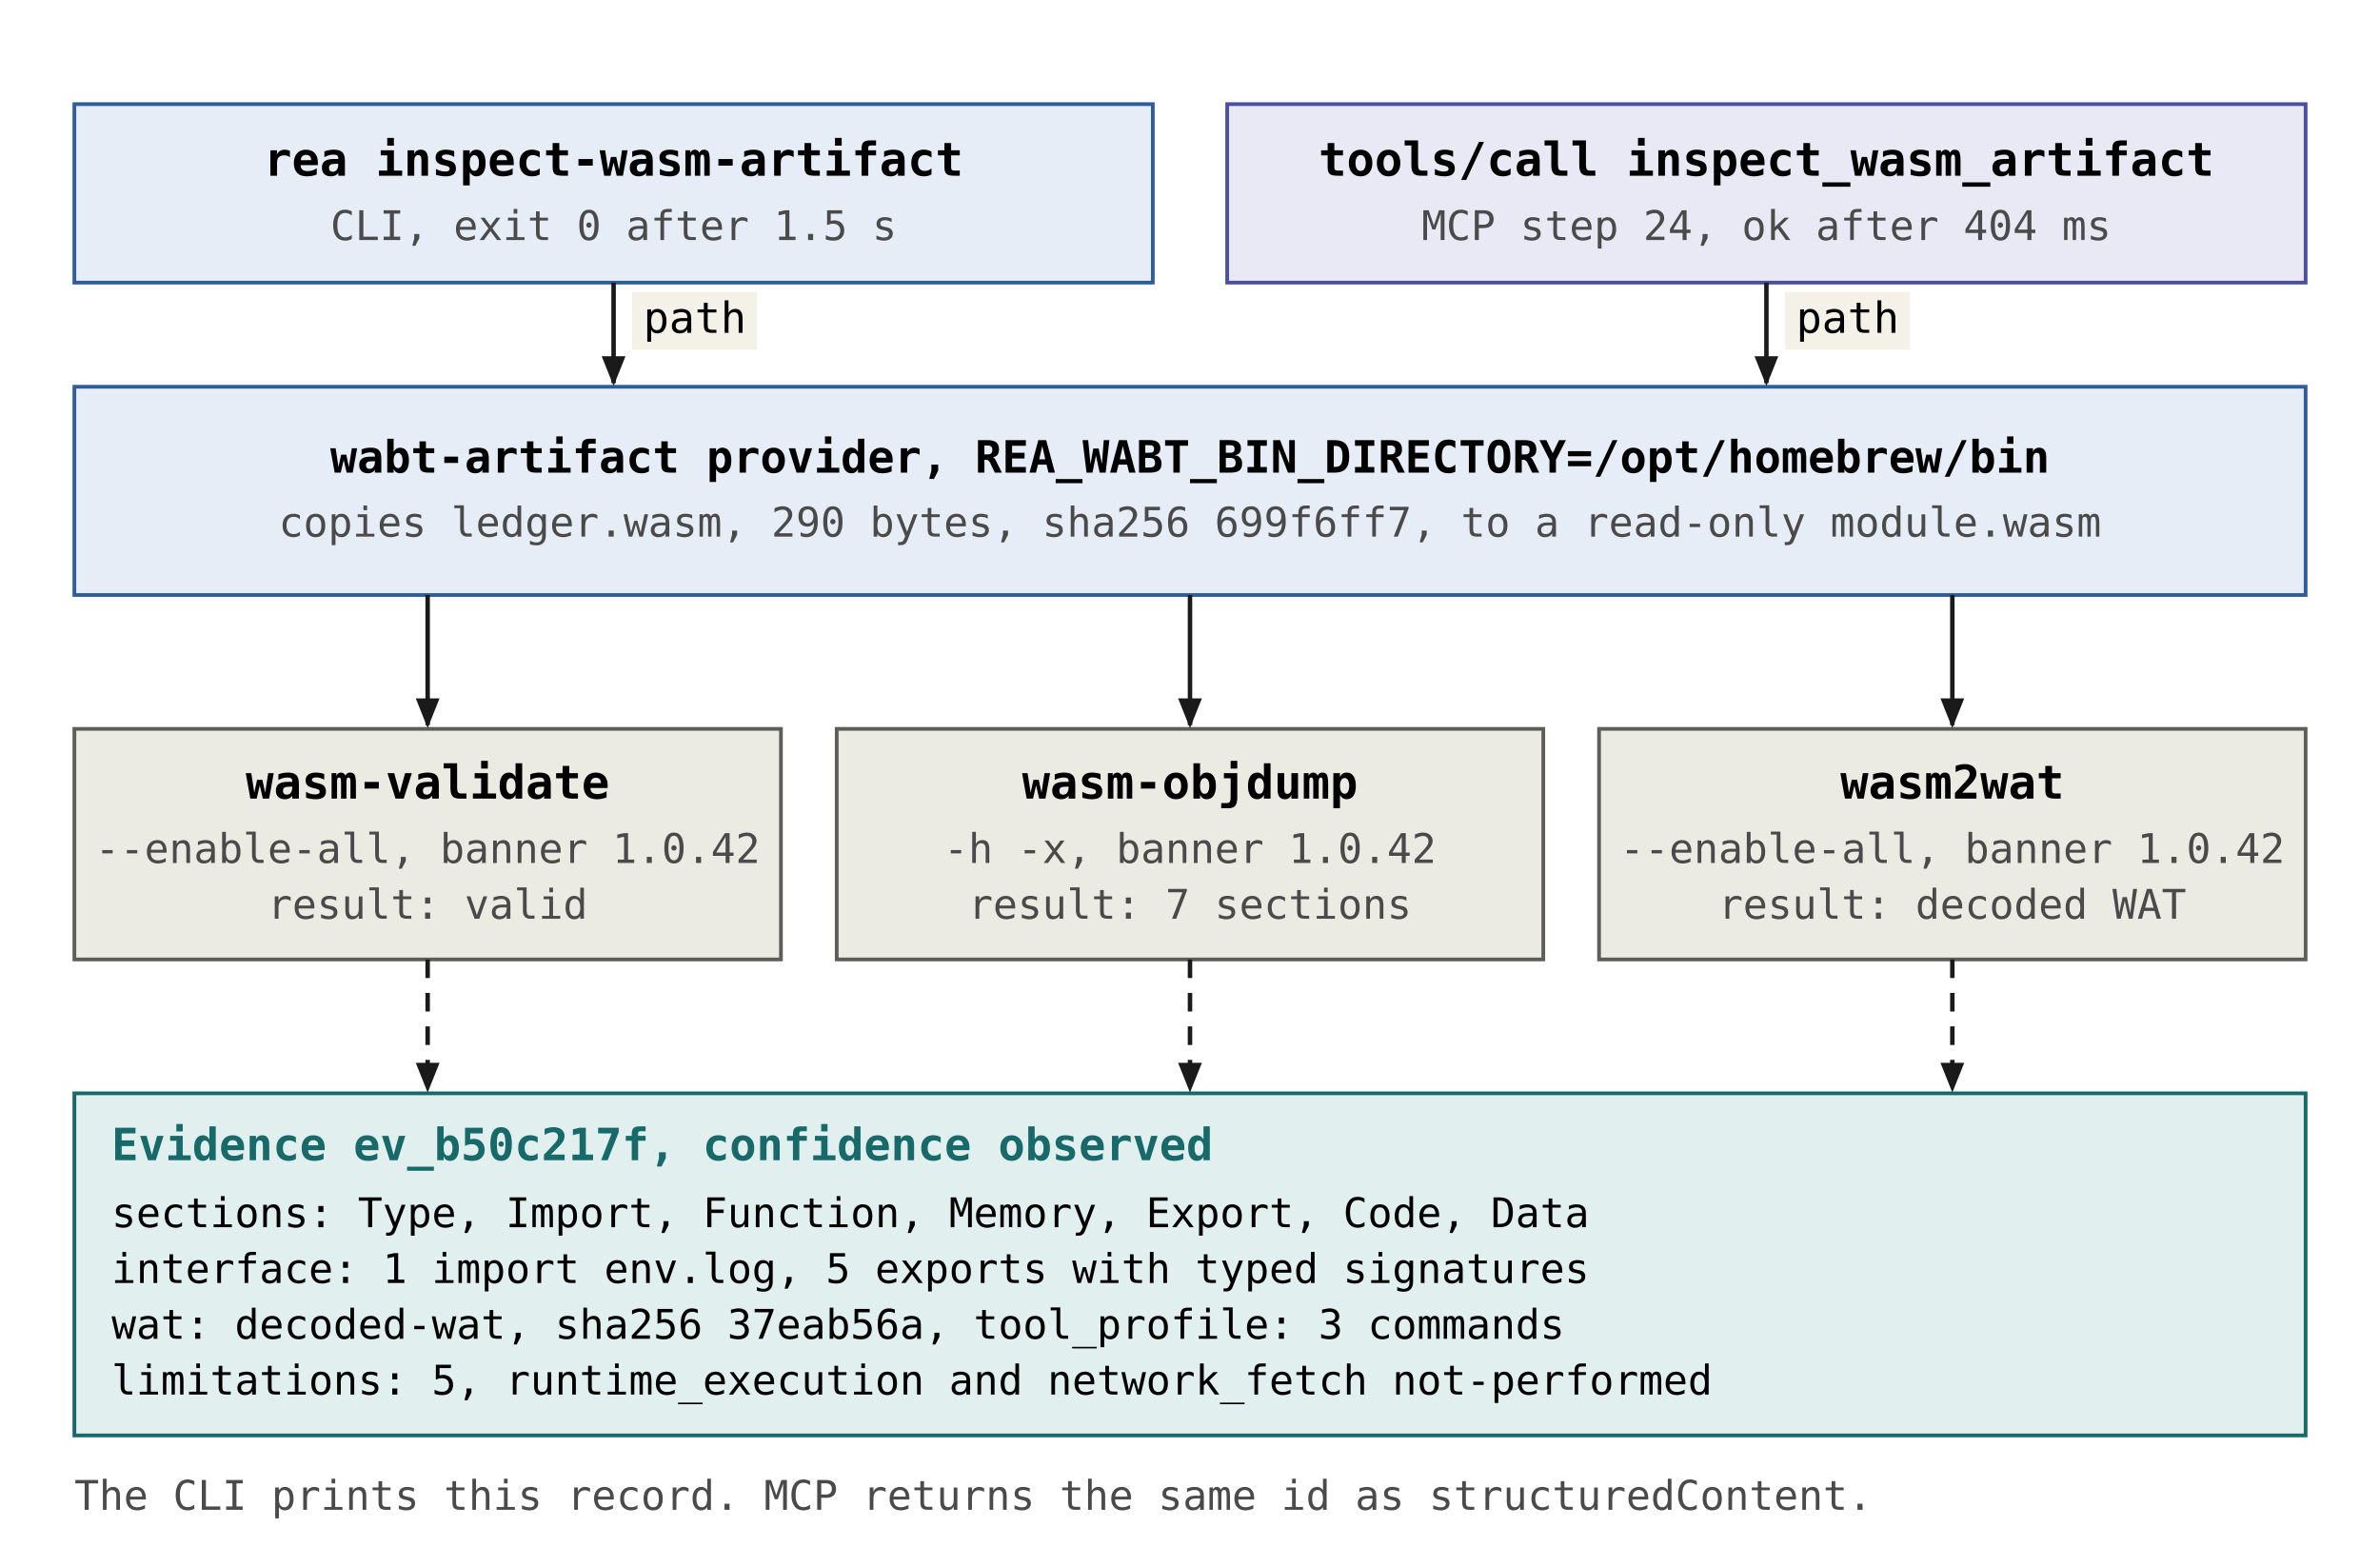
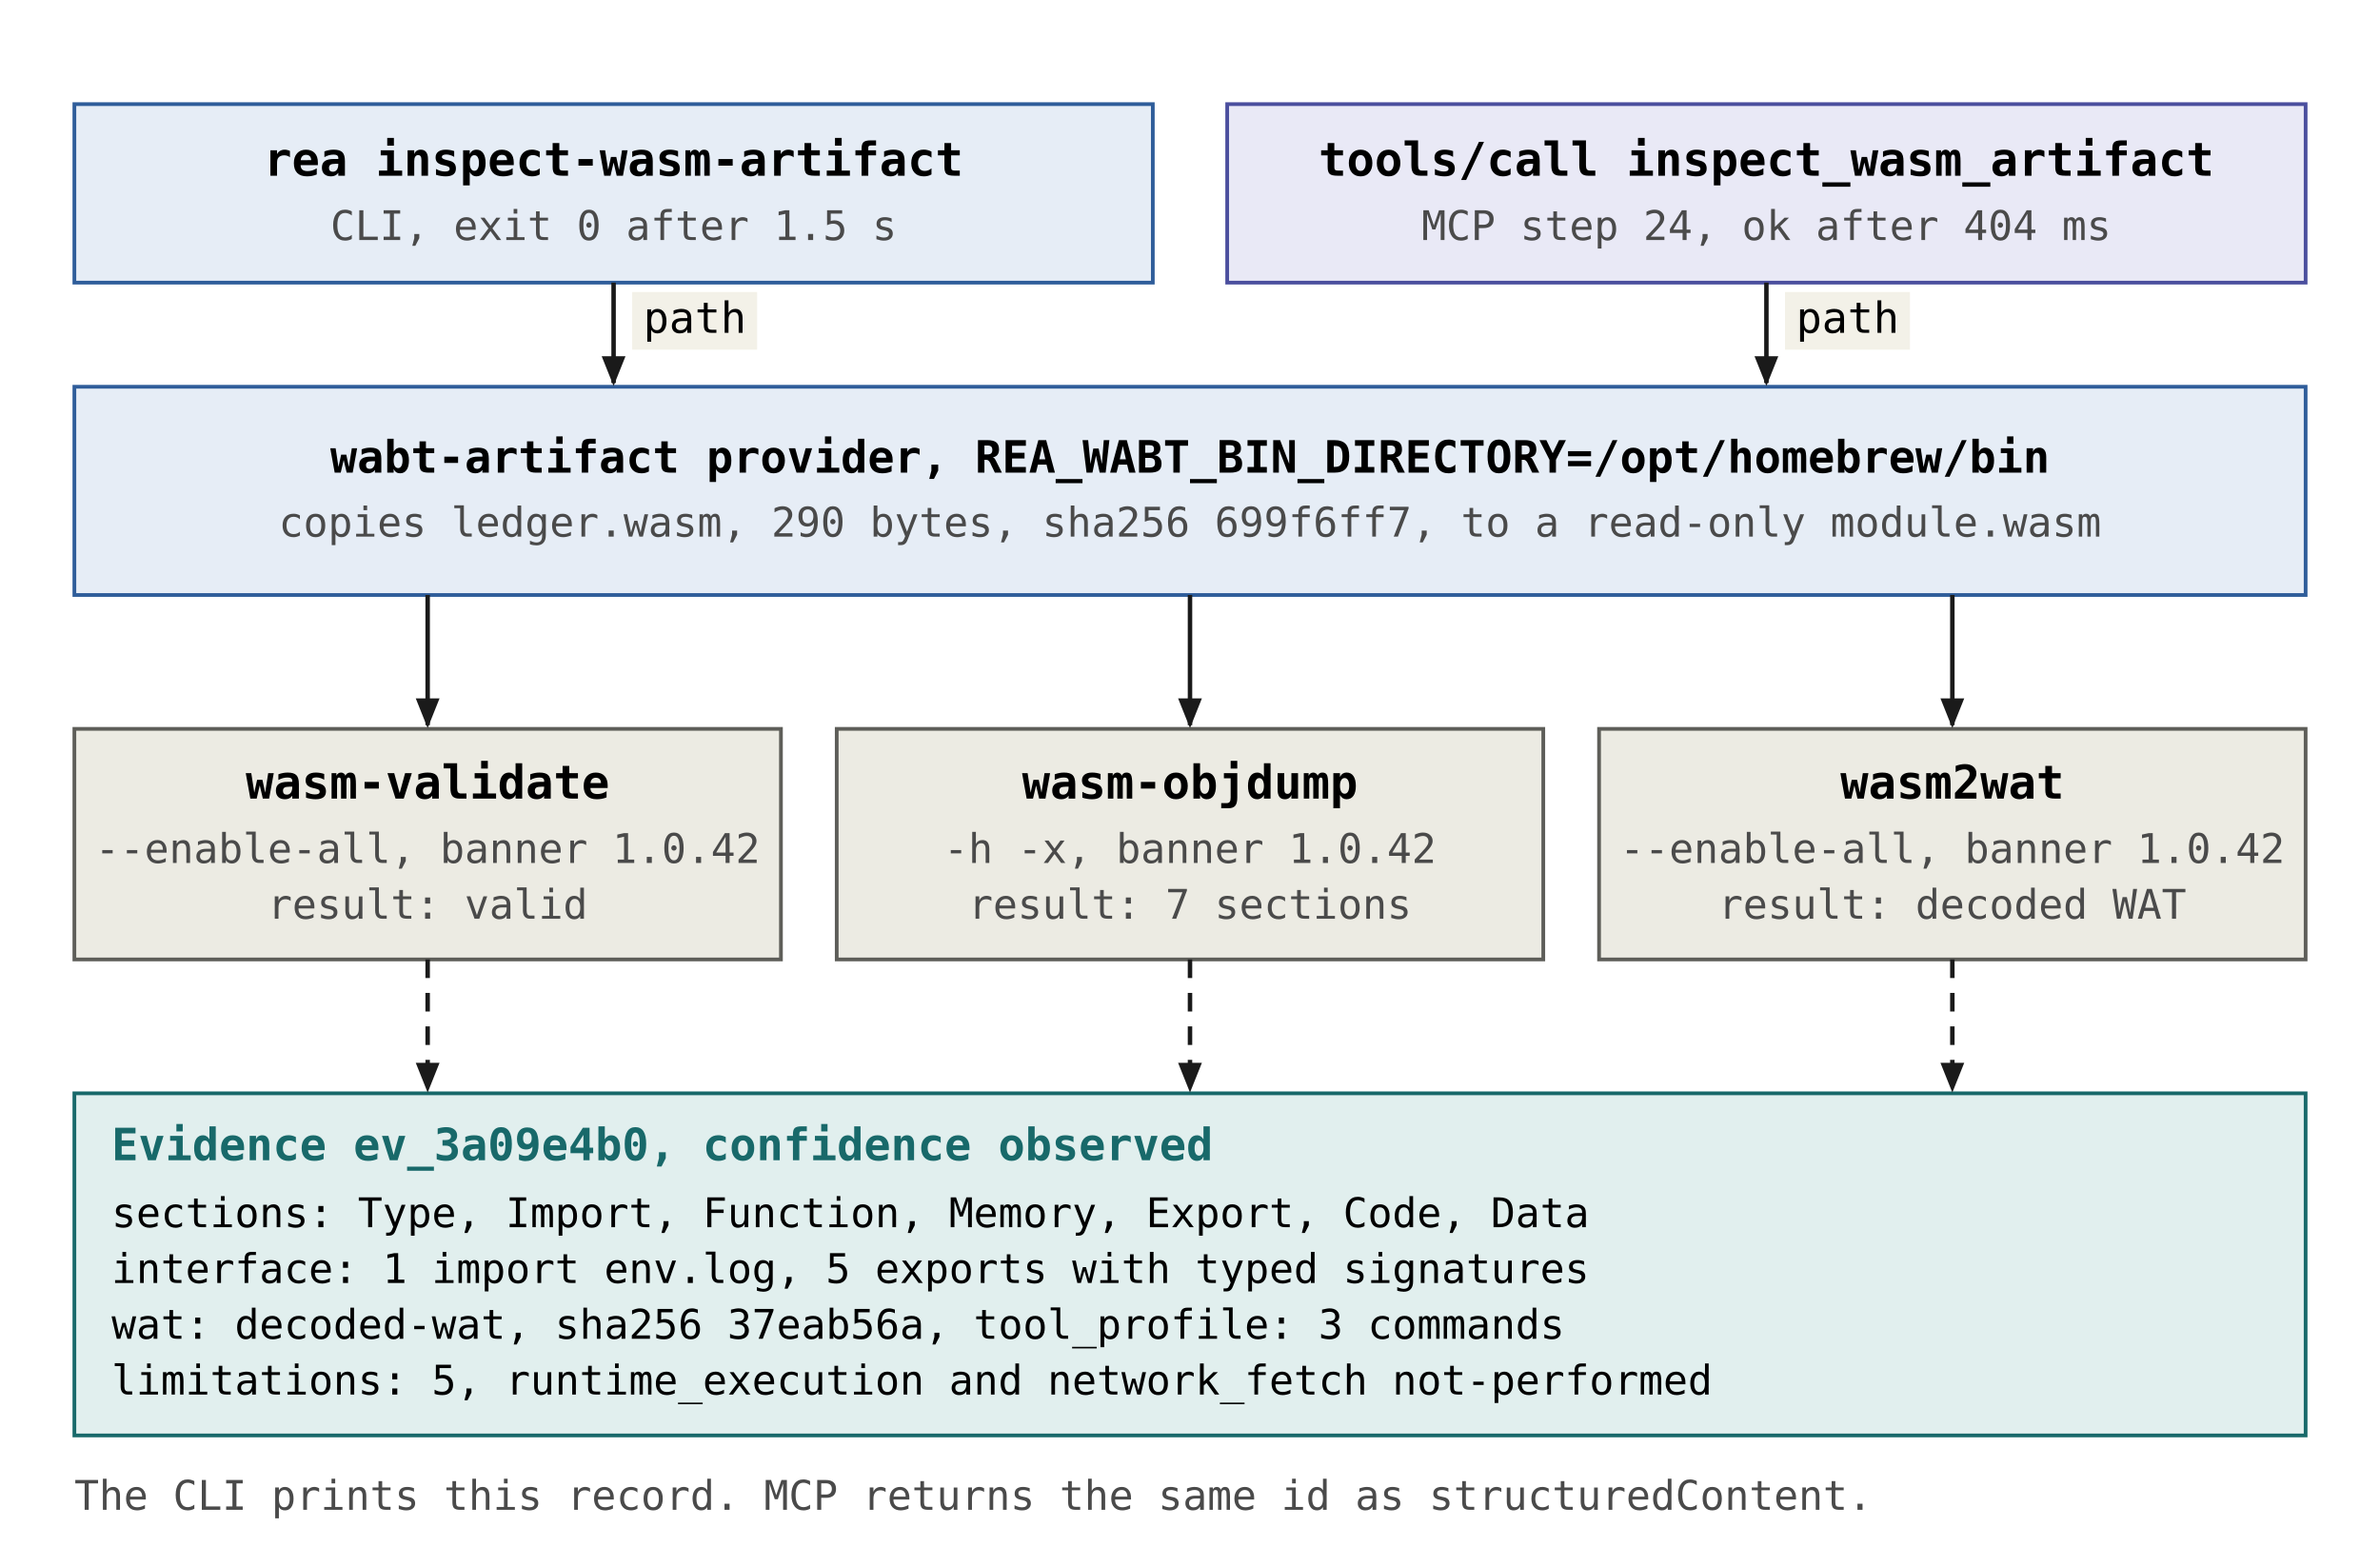
<svg xmlns="http://www.w3.org/2000/svg" viewBox="0 0 640 416" role="img" aria-labelledby="fig-6-2-title fig-6-2-desc" font-family="JetBrains Mono, ui-monospace, monospace">
  <defs>
    <marker id="fig-6-2-head-ink" viewBox="0 0 10 10" refX="9" refY="5" markerWidth="8" markerHeight="8" markerUnits="userSpaceOnUse" orient="auto-start-reverse">
      <path d="M0 1 L10 5 L0 9 z" fill="var(--m-ink, #1a1a1a)" />
    </marker>
  </defs>
  <rect x="20" y="28" width="290" height="48" fill="var(--m-blue-fill, #e6edf6)" stroke="var(--m-blue-ink, #2f5d9a)" />
  <text x="165" y="47.25" font-size="12.5" text-anchor="middle" font-weight="700">rea inspect-wasm-artifact</text>
  <text x="165" y="64.55" font-size="11" text-anchor="middle" class="m-serif" fill="var(--m-ink-soft, #4a4a4a)">CLI, exit 0 after 1.5 s</text>
  <rect x="330" y="28" width="290" height="48" fill="var(--m-indigo-fill, #e9e9f6)" stroke="var(--m-indigo-ink, #4b4f9e)" />
  <text x="475" y="47.25" font-size="12.5" text-anchor="middle" font-weight="700">tools/call inspect_wasm_artifact</text>
  <text x="475" y="64.55" font-size="11" text-anchor="middle" class="m-serif" fill="var(--m-ink-soft, #4a4a4a)">MCP step 24, ok after 404 ms</text>
  <rect x="20" y="104" width="600" height="56" fill="var(--m-blue-fill, #e6edf6)" stroke="var(--m-blue-ink, #2f5d9a)" />
  <text x="320" y="127.1" font-size="12" text-anchor="middle" font-weight="700">wabt-artifact provider, REA_WABT_BIN_DIRECTORY=/opt/homebrew/bin</text>
  <text x="320" y="144.3" font-size="11" text-anchor="middle" class="m-serif" fill="var(--m-ink-soft, #4a4a4a)">copies ledger.wasm, 290 bytes, sha256 699f6ff7, to a read-only module.wasm</text>
  <line x1="165" y1="76" x2="165" y2="103" stroke="var(--m-ink, #1a1a1a)" stroke-width="1.2" marker-end="url(#fig-6-2-head-ink)" />
  <rect class="m-knock" x="170" y="78.53" width="33.6" height="15.5" fill="var(--m-panel, #f3f1e8)" />
  <text x="173" y="89.5" font-size="11.5">path</text>
  <line x1="475" y1="76" x2="475" y2="103" stroke="var(--m-ink, #1a1a1a)" stroke-width="1.2" marker-end="url(#fig-6-2-head-ink)" />
  <rect class="m-knock" x="480" y="78.53" width="33.6" height="15.5" fill="var(--m-panel, #f3f1e8)" />
  <text x="483" y="89.5" font-size="11.5">path</text>
  <rect x="20" y="196" width="190" height="62" fill="var(--m-grey-fill, #ecebe3)" stroke="var(--m-grey-ink, #5e5e59)" />
  <text x="115" y="214.75" font-size="12.5" text-anchor="middle" font-weight="700">wasm-validate</text>
  <text x="115" y="232.05" font-size="11" text-anchor="middle" class="m-serif" fill="var(--m-ink-soft, #4a4a4a)">--enable-all, banner 1.0.42</text>
  <text x="115" y="247.05" font-size="11" text-anchor="middle" class="m-serif" fill="var(--m-ink-soft, #4a4a4a)">result: valid</text>
  <line x1="115" y1="160" x2="115" y2="195" stroke="var(--m-ink, #1a1a1a)" stroke-width="1.2" marker-end="url(#fig-6-2-head-ink)" />
  <rect x="225" y="196" width="190" height="62" fill="var(--m-grey-fill, #ecebe3)" stroke="var(--m-grey-ink, #5e5e59)" />
  <text x="320" y="214.75" font-size="12.5" text-anchor="middle" font-weight="700">wasm-objdump</text>
  <text x="320" y="232.05" font-size="11" text-anchor="middle" class="m-serif" fill="var(--m-ink-soft, #4a4a4a)">-h -x, banner 1.0.42</text>
  <text x="320" y="247.05" font-size="11" text-anchor="middle" class="m-serif" fill="var(--m-ink-soft, #4a4a4a)">result: 7 sections</text>
  <line x1="320" y1="160" x2="320" y2="195" stroke="var(--m-ink, #1a1a1a)" stroke-width="1.2" marker-end="url(#fig-6-2-head-ink)" />
  <rect x="430" y="196" width="190" height="62" fill="var(--m-grey-fill, #ecebe3)" stroke="var(--m-grey-ink, #5e5e59)" />
  <text x="525" y="214.75" font-size="12.5" text-anchor="middle" font-weight="700">wasm2wat</text>
  <text x="525" y="232.05" font-size="11" text-anchor="middle" class="m-serif" fill="var(--m-ink-soft, #4a4a4a)">--enable-all, banner 1.0.42</text>
  <text x="525" y="247.05" font-size="11" text-anchor="middle" class="m-serif" fill="var(--m-ink-soft, #4a4a4a)">result: decoded WAT</text>
  <line x1="525" y1="160" x2="525" y2="195" stroke="var(--m-ink, #1a1a1a)" stroke-width="1.2" marker-end="url(#fig-6-2-head-ink)" />
  <rect x="20" y="294" width="600" height="92" fill="var(--m-teal-fill, #e1efee)" stroke="var(--m-teal-ink, #18696a)" />
-   <text x="30" y="312" font-size="12" font-weight="700" fill="var(--m-teal-ink, #18696a)">Evidence ev_b50c217f, confidence observed</text>
+   <text x="30" y="312" font-size="12" font-weight="700" fill="var(--m-teal-ink, #18696a)">Evidence ev_3a09e4b0, confidence observed</text>
  <text x="30" y="330" font-size="11">sections: Type, Import, Function, Memory, Export, Code, Data</text>
  <text x="30" y="345" font-size="11">interface: 1 import env.log, 5 exports with typed signatures</text>
  <text x="30" y="360" font-size="11">wat: decoded-wat, sha256 37eab56a, tool_profile: 3 commands</text>
  <text x="30" y="375" font-size="11">limitations: 5, runtime_execution and network_fetch not-performed</text>
  <line x1="115" y1="258" x2="115" y2="293" stroke="var(--m-ink, #1a1a1a)" stroke-width="1.2" stroke-dasharray="5 4" marker-end="url(#fig-6-2-head-ink)" />
  <line x1="320" y1="258" x2="320" y2="293" stroke="var(--m-ink, #1a1a1a)" stroke-width="1.2" stroke-dasharray="5 4" marker-end="url(#fig-6-2-head-ink)" />
  <line x1="525" y1="258" x2="525" y2="293" stroke="var(--m-ink, #1a1a1a)" stroke-width="1.2" stroke-dasharray="5 4" marker-end="url(#fig-6-2-head-ink)" />
  <text x="20" y="406" font-size="11" class="m-serif" fill="var(--m-ink-soft, #4a4a4a)">The CLI prints this record. MCP returns the same id as structuredContent.</text>
</svg>
